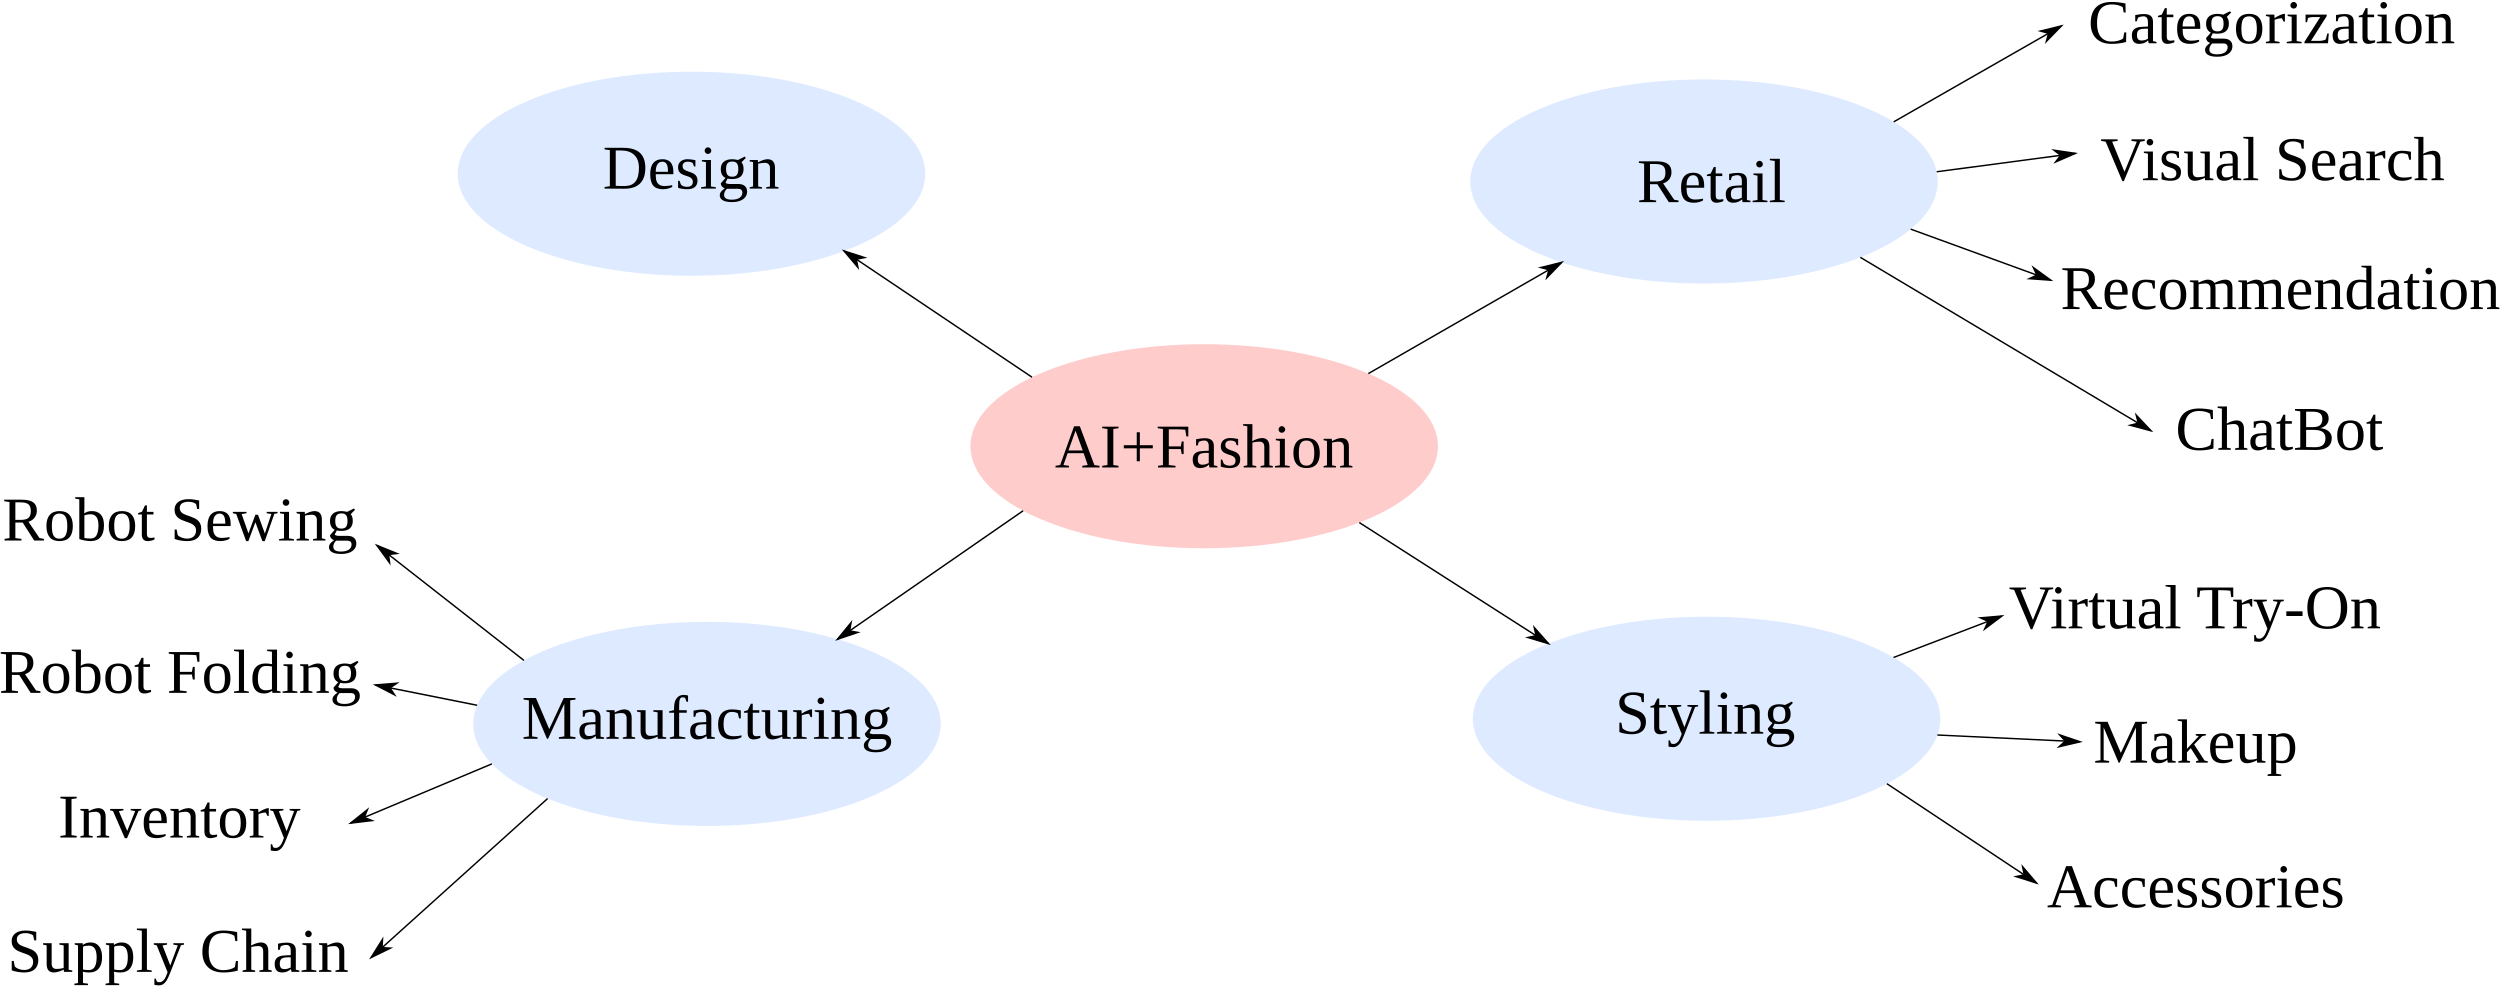
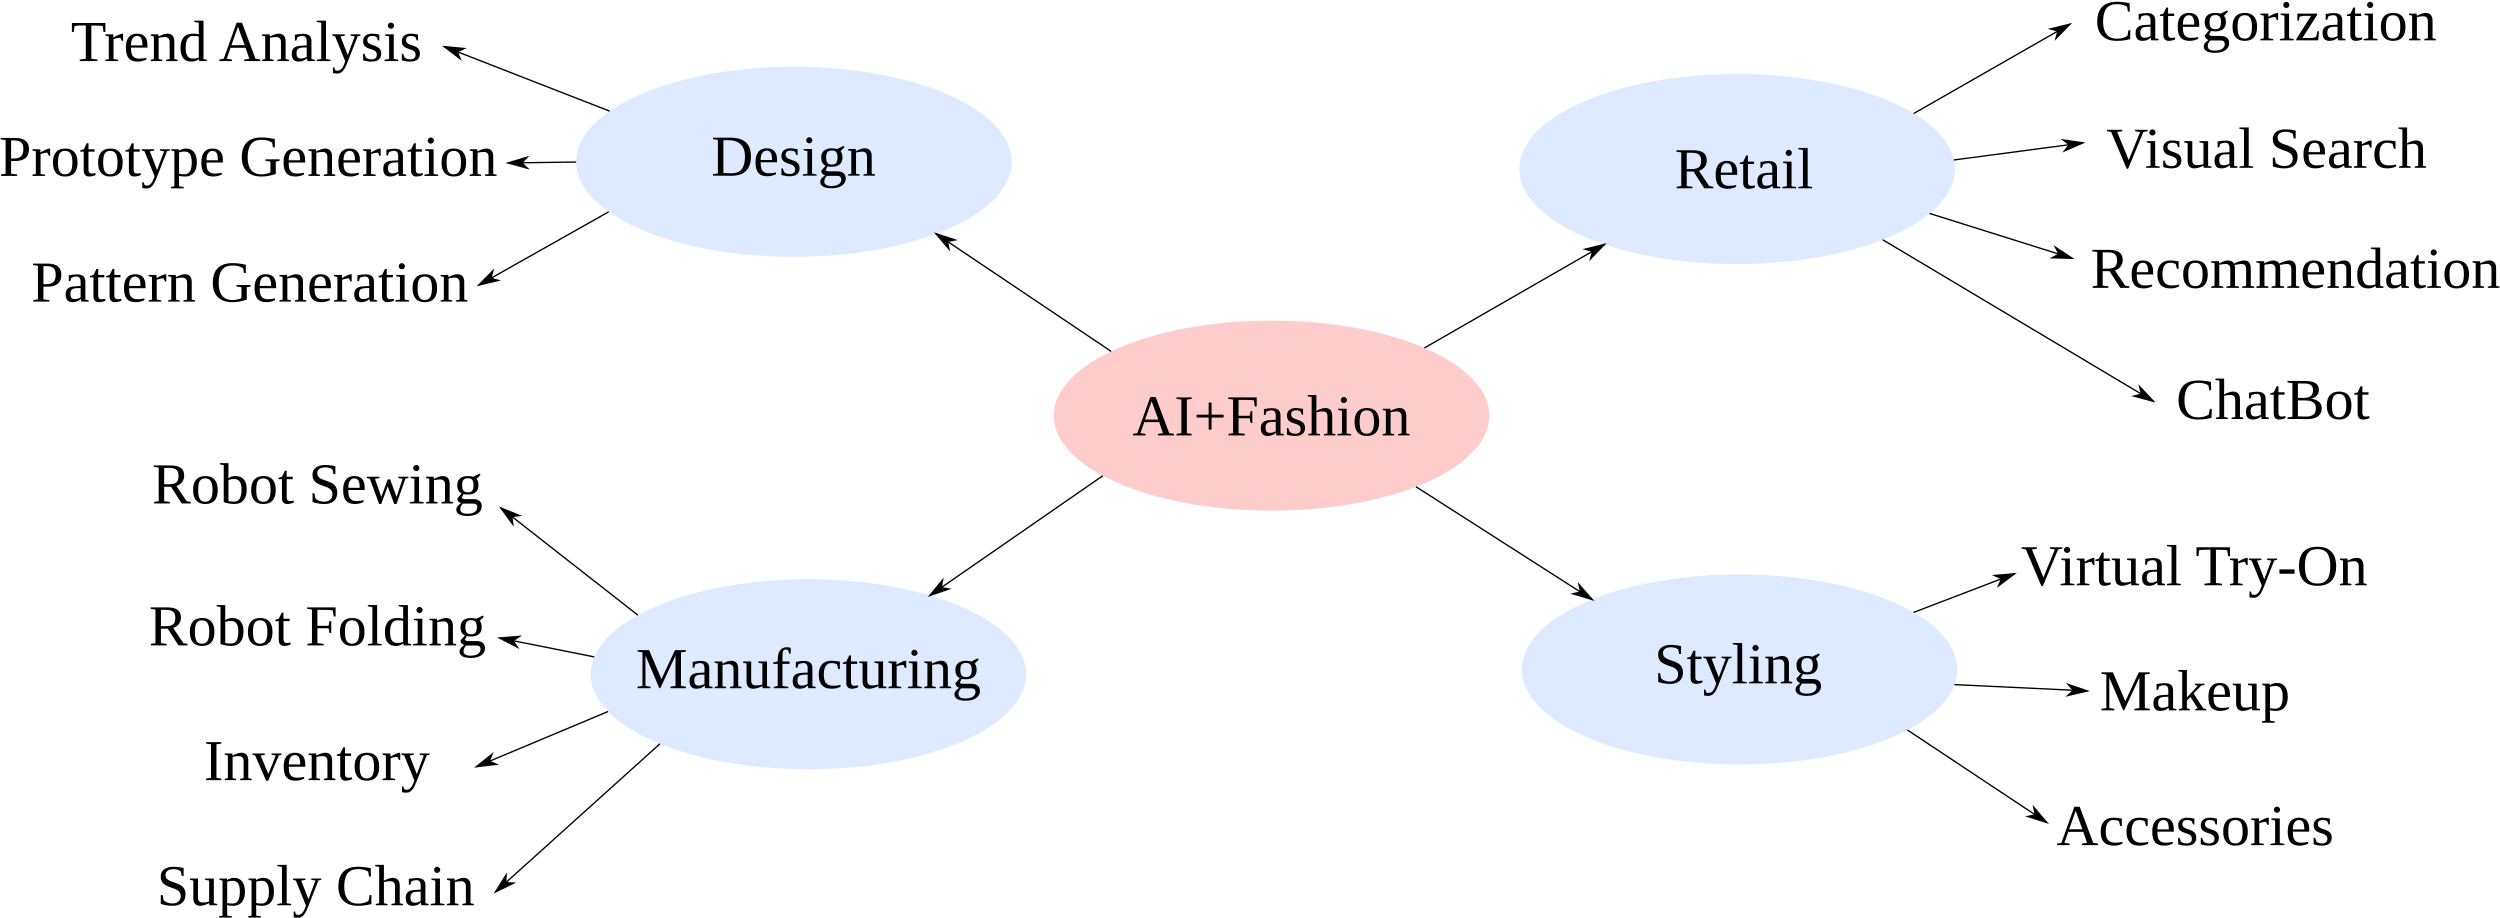
- <svg xmlns="http://www.w3.org/2000/svg" width="452.682mm" height="178.417mm" viewBox="0 0 452.682 178.417" version="1.1" id="svg5">
+ <svg xmlns="http://www.w3.org/2000/svg" width="486.002mm" height="178.417mm" viewBox="0 0 486.002 178.417" version="1.1" id="svg5">
  <defs id="defs2">
    <marker style="overflow:visible" id="Arrow1Lend" refX="0" refY="0" orient="auto">
      <path transform="matrix(-0.8,0,0,-0.8,-10,0)" style="fill:context-stroke;fill-rule:evenodd;stroke:context-stroke;stroke-width:1pt" d="M 0,0 5,-5 -12.5,0 5,5 Z" id="path18355" />
    </marker>
  </defs>
-   <g id="layer1" transform="translate(96.21073,-56.94176)">
+   <g id="layer1" transform="translate(125.3431,-56.94176)">
    <ellipse style="fill:#aaccff;fill-opacity:0.4;stroke:none;stroke-width:0.265;stroke-opacity:0.4" id="path1816-3" cx="28.998" cy="88.398" rx="42.328" ry="18.475" />
    <text xml:space="preserve" style="font-size:11.289px;line-height:1.25;font-family:'Times New Roman';-inkscape-font-specification:'Times New Roman, ';stroke-width:0.265" x="12.936" y="91.099" id="text467">
      <tspan style="stroke-width:0.265" x="12.936" y="91.099" id="tspan469">Design</tspan>
    </text>
    <g id="g16398">
      <ellipse style="fill:#aaccff;fill-opacity:0.4;stroke:none;stroke-width:0.265;stroke-opacity:0.4" id="path1816-3-1-2-0" cx="31.805" cy="188.022" rx="42.328" ry="18.475" />
      <text xml:space="preserve" style="font-size:11.289px;line-height:1.25;font-family:'Times New Roman';-inkscape-font-specification:'Times New Roman, ';stroke-width:0.265" x="-1.728" y="190.723" id="text2263">
        <tspan style="stroke-width:0.265" x="-1.728" y="190.723" id="tspan2265">Manufacturing</tspan>
      </text>
    </g>
    <g id="g16393">
      <ellipse style="fill:#aaccff;fill-opacity:0.4;stroke:none;stroke-width:0.265;stroke-opacity:0.4" id="path1816-3-1" cx="212.343" cy="89.802" rx="42.328" ry="18.475" />
      <text xml:space="preserve" style="font-size:11.289px;line-height:1.25;font-family:'Times New Roman';-inkscape-font-specification:'Times New Roman, ';stroke-width:0.265" x="200.216" y="93.543" id="text4119">
        <tspan style="stroke-width:0.265" x="200.216" y="93.543" id="tspan4121">Retail</tspan>
      </text>
    </g>
    <g id="g16403">
      <ellipse style="fill:#aaccff;fill-opacity:0.4;stroke:none;stroke-width:0.265;stroke-opacity:0.4" id="path1816-3-1-2" cx="212.811" cy="187.087" rx="42.328" ry="18.475" />
      <text xml:space="preserve" style="font-size:11.289px;line-height:1.25;font-family:'Times New Roman';-inkscape-font-specification:'Times New Roman, ';stroke-width:0.265" x="196.25" y="189.788" id="text5158">
        <tspan style="stroke-width:0.265" x="196.25" y="189.788" id="tspan5160">Styling</tspan>
      </text>
    </g>
    <text xml:space="preserve" style="font-size:11.289px;line-height:1.25;font-family:'Times New Roman';-inkscape-font-specification:'Times New Roman, ';stroke-width:0.265" x="267.534" y="170.717" id="text2576">
      <tspan id="tspan2574" style="stroke-width:0.265" x="267.534" y="170.717">Virtual Try-On</tspan>
    </text>
    <text xml:space="preserve" style="font-size:11.289px;line-height:1.25;font-family:'Times New Roman';-inkscape-font-specification:'Times New Roman, ';stroke-width:0.265" x="284.117" y="89.569" id="text3474">
      <tspan id="tspan3472" style="stroke-width:0.265" x="284.117" y="89.569">Visual Search</tspan>
    </text>
-     <text xml:space="preserve" style="font-size:11.289px;line-height:1.25;font-family:'Times New Roman';-inkscape-font-specification:'Times New Roman, ';stroke-width:0.265" x="276.892" y="112.903" id="text6376">
-       <tspan id="tspan6374" style="stroke-width:0.265" x="276.892" y="112.903">Recommendation</tspan>
+     <text xml:space="preserve" style="font-size:11.289px;line-height:1.25;font-family:'Times New Roman';-inkscape-font-specification:'Times New Roman, ';stroke-width:0.265" x="281.08" y="112.903" id="text6376">
+       <tspan id="tspan6374" style="stroke-width:0.265" x="281.08" y="112.903">Recommendation</tspan>
    </text>
    <text xml:space="preserve" style="font-size:11.289px;line-height:1.25;font-family:'Times New Roman';-inkscape-font-specification:'Times New Roman, ';stroke-width:0.265" x="-95.773" y="154.814" id="text7194">
      <tspan id="tspan7192" style="stroke-width:0.265" x="-95.773" y="154.814">Robot Sewing</tspan>
    </text>
    <text xml:space="preserve" style="font-size:11.289px;line-height:1.25;font-family:'Times New Roman';-inkscape-font-specification:'Times New Roman, ';stroke-width:0.265" x="-96.404" y="182.409" id="text7714">
      <tspan id="tspan7712" style="stroke-width:0.265" x="-96.404" y="182.409">Robot Folding</tspan>
    </text>
    <text xml:space="preserve" style="font-size:11.289px;line-height:1.25;font-family:'Times New Roman';-inkscape-font-specification:'Times New Roman, ';stroke-width:0.265" x="282.849" y="195.038" id="text8282">
      <tspan id="tspan8280" style="stroke-width:0.265" x="282.849" y="195.038">Makeup</tspan>
    </text>
    <text xml:space="preserve" style="font-size:11.289px;line-height:1.25;font-family:'Times New Roman';-inkscape-font-specification:'Times New Roman, ';stroke-width:0.265" x="281.89" y="64.78" id="text10038">
      <tspan id="tspan10036" style="stroke-width:0.265" x="281.89" y="64.78">Categorization</tspan>
    </text>
    <text xml:space="preserve" style="font-size:11.289px;line-height:1.25;font-family:'Times New Roman';-inkscape-font-specification:'Times New Roman, ';stroke-width:0.265" x="-85.685" y="208.602" id="text10408">
      <tspan id="tspan10406" style="stroke-width:0.265" x="-85.685" y="208.602">Inventory</tspan>
    </text>
    <text xml:space="preserve" style="font-size:11.289px;line-height:1.25;font-family:'Times New Roman';-inkscape-font-specification:'Times New Roman, ';stroke-width:0.265" x="274.443" y="221.23" id="text13880">
      <tspan id="tspan13878" style="stroke-width:0.265" x="274.443" y="221.23">Accessories</tspan>
    </text>
    <text xml:space="preserve" style="font-size:11.289px;line-height:1.25;font-family:'Times New Roman';-inkscape-font-specification:'Times New Roman, ';stroke-width:0.265" x="-94.852" y="232.923" id="text15932">
      <tspan id="tspan15930" style="stroke-width:0.265" x="-94.852" y="232.923">Supply Chain</tspan>
    </text>
    <g id="g13996" transform="translate(-6.080315,1.870866)">
      <ellipse style="fill:#ff8080;fill-opacity:0.4;stroke:none;stroke-width:0.265;stroke-opacity:0.4" id="path1816" cx="127.92" cy="135.872" rx="42.328" ry="18.475" />
      <text xml:space="preserve" style="font-size:11.289px;line-height:1.25;font-family:'Times New Roman';-inkscape-font-specification:'Times New Roman, ';stroke-width:0.265" x="100.886" y="139.714" id="text302">
        <tspan id="tspan300" style="stroke-width:0.265" x="100.886" y="139.714">AI+Fashion</tspan>
      </text>
    </g>
    <path style="fill:none;stroke:#000000;stroke-width:0.265px;stroke-linecap:butt;stroke-linejoin:miter;stroke-opacity:1;marker-end:url(#Arrow1Lend)" d="M 90.661,125.247 56.635,102.392" id="path17449" />
    <path style="fill:none;stroke:#000000;stroke-width:0.265px;stroke-linecap:butt;stroke-linejoin:miter;stroke-opacity:1;marker-end:url(#Arrow1Lend)" d="m 151.559,124.587 35.008,-20.131" id="path17451" />
    <path style="fill:none;stroke:#000000;stroke-width:0.265px;stroke-linecap:butt;stroke-linejoin:miter;stroke-opacity:1;marker-end:url(#Arrow1Lend)" d="m 149.924,151.565 34.246,21.918" id="path17453" />
    <path style="fill:none;stroke:#000000;stroke-width:0.265px;stroke-linecap:butt;stroke-linejoin:miter;stroke-opacity:1;marker-end:url(#Arrow1Lend)" d="M 89.047,149.424 55.434,172.694" id="path17455" />
    <path style="fill:none;stroke:#000000;stroke-width:0.265px;stroke-linecap:butt;stroke-linejoin:miter;stroke-opacity:1;marker-end:url(#Arrow1Lend)" d="m 246.659,175.993 19.611,-7.502" id="path19202" />
    <path style="fill:#000000;fill-opacity:1;stroke:#000000;stroke-width:0.265;stroke-miterlimit:4;stroke-dasharray:none;stroke-opacity:1;marker-end:url(#Arrow1Lend)" d="m 254.598,190.032 25.816,1.225" id="path21608" />
    <path style="fill:#000000;fill-opacity:1;stroke:#000000;stroke-width:0.265;stroke-miterlimit:4;stroke-dasharray:none;stroke-opacity:1;marker-end:url(#Arrow1Lend)" d="m 245.453,198.848 27.093,17.987" id="path22016" />
    <path style="fill:#000000;fill-opacity:1;stroke:#000000;stroke-width:0.265;stroke-miterlimit:4;stroke-dasharray:none;stroke-opacity:1;marker-end:url(#Arrow1Lend)" d="M 246.689,79.004 277.043,61.645" id="path22230" />
    <path style="fill:#000000;fill-opacity:1;stroke:#000000;stroke-width:0.265;stroke-miterlimit:4;stroke-dasharray:none;stroke-opacity:1;marker-end:url(#Arrow1Lend)" d="m 254.479,88.04 25.08,-3.324" id="path22435" />
-     <path style="fill:#000000;fill-opacity:1;stroke:#000000;stroke-width:0.265;stroke-miterlimit:4;stroke-dasharray:none;stroke-opacity:1;marker-end:url(#Arrow1Lend)" d="m 249.765,98.435 25.348,9.233" id="path22437" />
+     <path style="fill:#000000;fill-opacity:1;stroke:#000000;stroke-width:0.265;stroke-miterlimit:4;stroke-dasharray:none;stroke-opacity:1;marker-end:url(#Arrow1Lend)" d="m 249.765,98.435 27.704,8.71" id="path22437" />
    <path style="fill:#000000;fill-opacity:1;stroke:#000000;stroke-width:0.265;stroke-miterlimit:4;stroke-dasharray:none;stroke-opacity:1;marker-end:url(#Arrow1Lend)" d="M -1.337,176.529 -27.948,155.709" id="path23022" />
    <path style="fill:#000000;fill-opacity:1;stroke:#000000;stroke-width:0.265;stroke-miterlimit:4;stroke-dasharray:none;stroke-opacity:1;marker-end:url(#Arrow1Lend)" d="M -9.812,184.649 -28.213,180.976" id="path23057" />
    <path style="fill:#000000;fill-opacity:1;stroke:#000000;stroke-width:0.265;stroke-miterlimit:4;stroke-dasharray:none;stroke-opacity:1;marker-end:url(#Arrow1Lend)" d="M -7.142,195.258 -32.711,205.979" id="path23092" />
    <path style="fill:#000000;fill-opacity:1;stroke:#000000;stroke-width:0.265;stroke-miterlimit:4;stroke-dasharray:none;stroke-opacity:1;marker-end:url(#Arrow1Lend)" d="m 2.945,201.537 -31.952,28.784" id="path23160" />
    <text xml:space="preserve" style="font-size:11.289px;line-height:1.25;font-family:'Times New Roman';-inkscape-font-specification:'Times New Roman, ';stroke-width:0.265" x="297.702" y="138.39" id="text3014">
      <tspan id="tspan3012" style="stroke-width:0.265" x="297.702" y="138.39">ChatBot</tspan>
    </text>
    <path style="fill:#000000;stroke:#000000;stroke-width:0.265;stroke-miterlimit:4;stroke-dasharray:none;marker-end:url(#Arrow1Lend)" d="m 240.643,103.54 52.617,31.394" id="path3129" />
+     <text xml:space="preserve" style="font-size:11.289px;line-height:1.25;font-family:'Times New Roman';-inkscape-font-specification:'Times New Roman, ';stroke-width:0.265" x="-111.569" y="68.809" id="text1305">
+       <tspan id="tspan1303" style="stroke-width:0.265" x="-111.569" y="68.809">Trend Analysis</tspan>
+     </text>
+     <text xml:space="preserve" style="font-size:11.289px;line-height:1.25;font-family:'Times New Roman';-inkscape-font-specification:'Times New Roman, ';stroke-width:0.265" x="-125.531" y="91.148" id="text2761">
+       <tspan id="tspan2759" style="stroke-width:0.265" x="-125.531" y="91.148">Prototype Generation</tspan>
+     </text>
+     <text xml:space="preserve" style="font-size:11.289px;line-height:1.25;font-family:'Times New Roman';-inkscape-font-specification:'Times New Roman, ';stroke-width:0.265" x="-119.248" y="115.581" id="text4312">
+       <tspan id="tspan4310" style="stroke-width:0.265" x="-119.248" y="115.581">Pattern Generation</tspan>
+     </text>
+     <path style="fill:#000000;stroke:#000000;stroke-width:0.265;stroke-miterlimit:4;stroke-dasharray:none;marker-end:url(#Arrow1Lend)" d="M -6.82,78.554 -38.967,66.017" id="path4427" />
+     <path style="fill:#000000;stroke:#000000;stroke-width:0.265;stroke-miterlimit:4;stroke-dasharray:none;marker-end:url(#Arrow1Lend)" d="m -13.33,88.444 -13.246,0.174" id="path4542" />
+     <path style="fill:#000000;stroke:#000000;stroke-width:0.265;stroke-miterlimit:4;stroke-dasharray:none;marker-end:url(#Arrow1Lend)" d="M -7.007,98.112 -32.248,112.353" id="path4544" />
  </g>
</svg>
